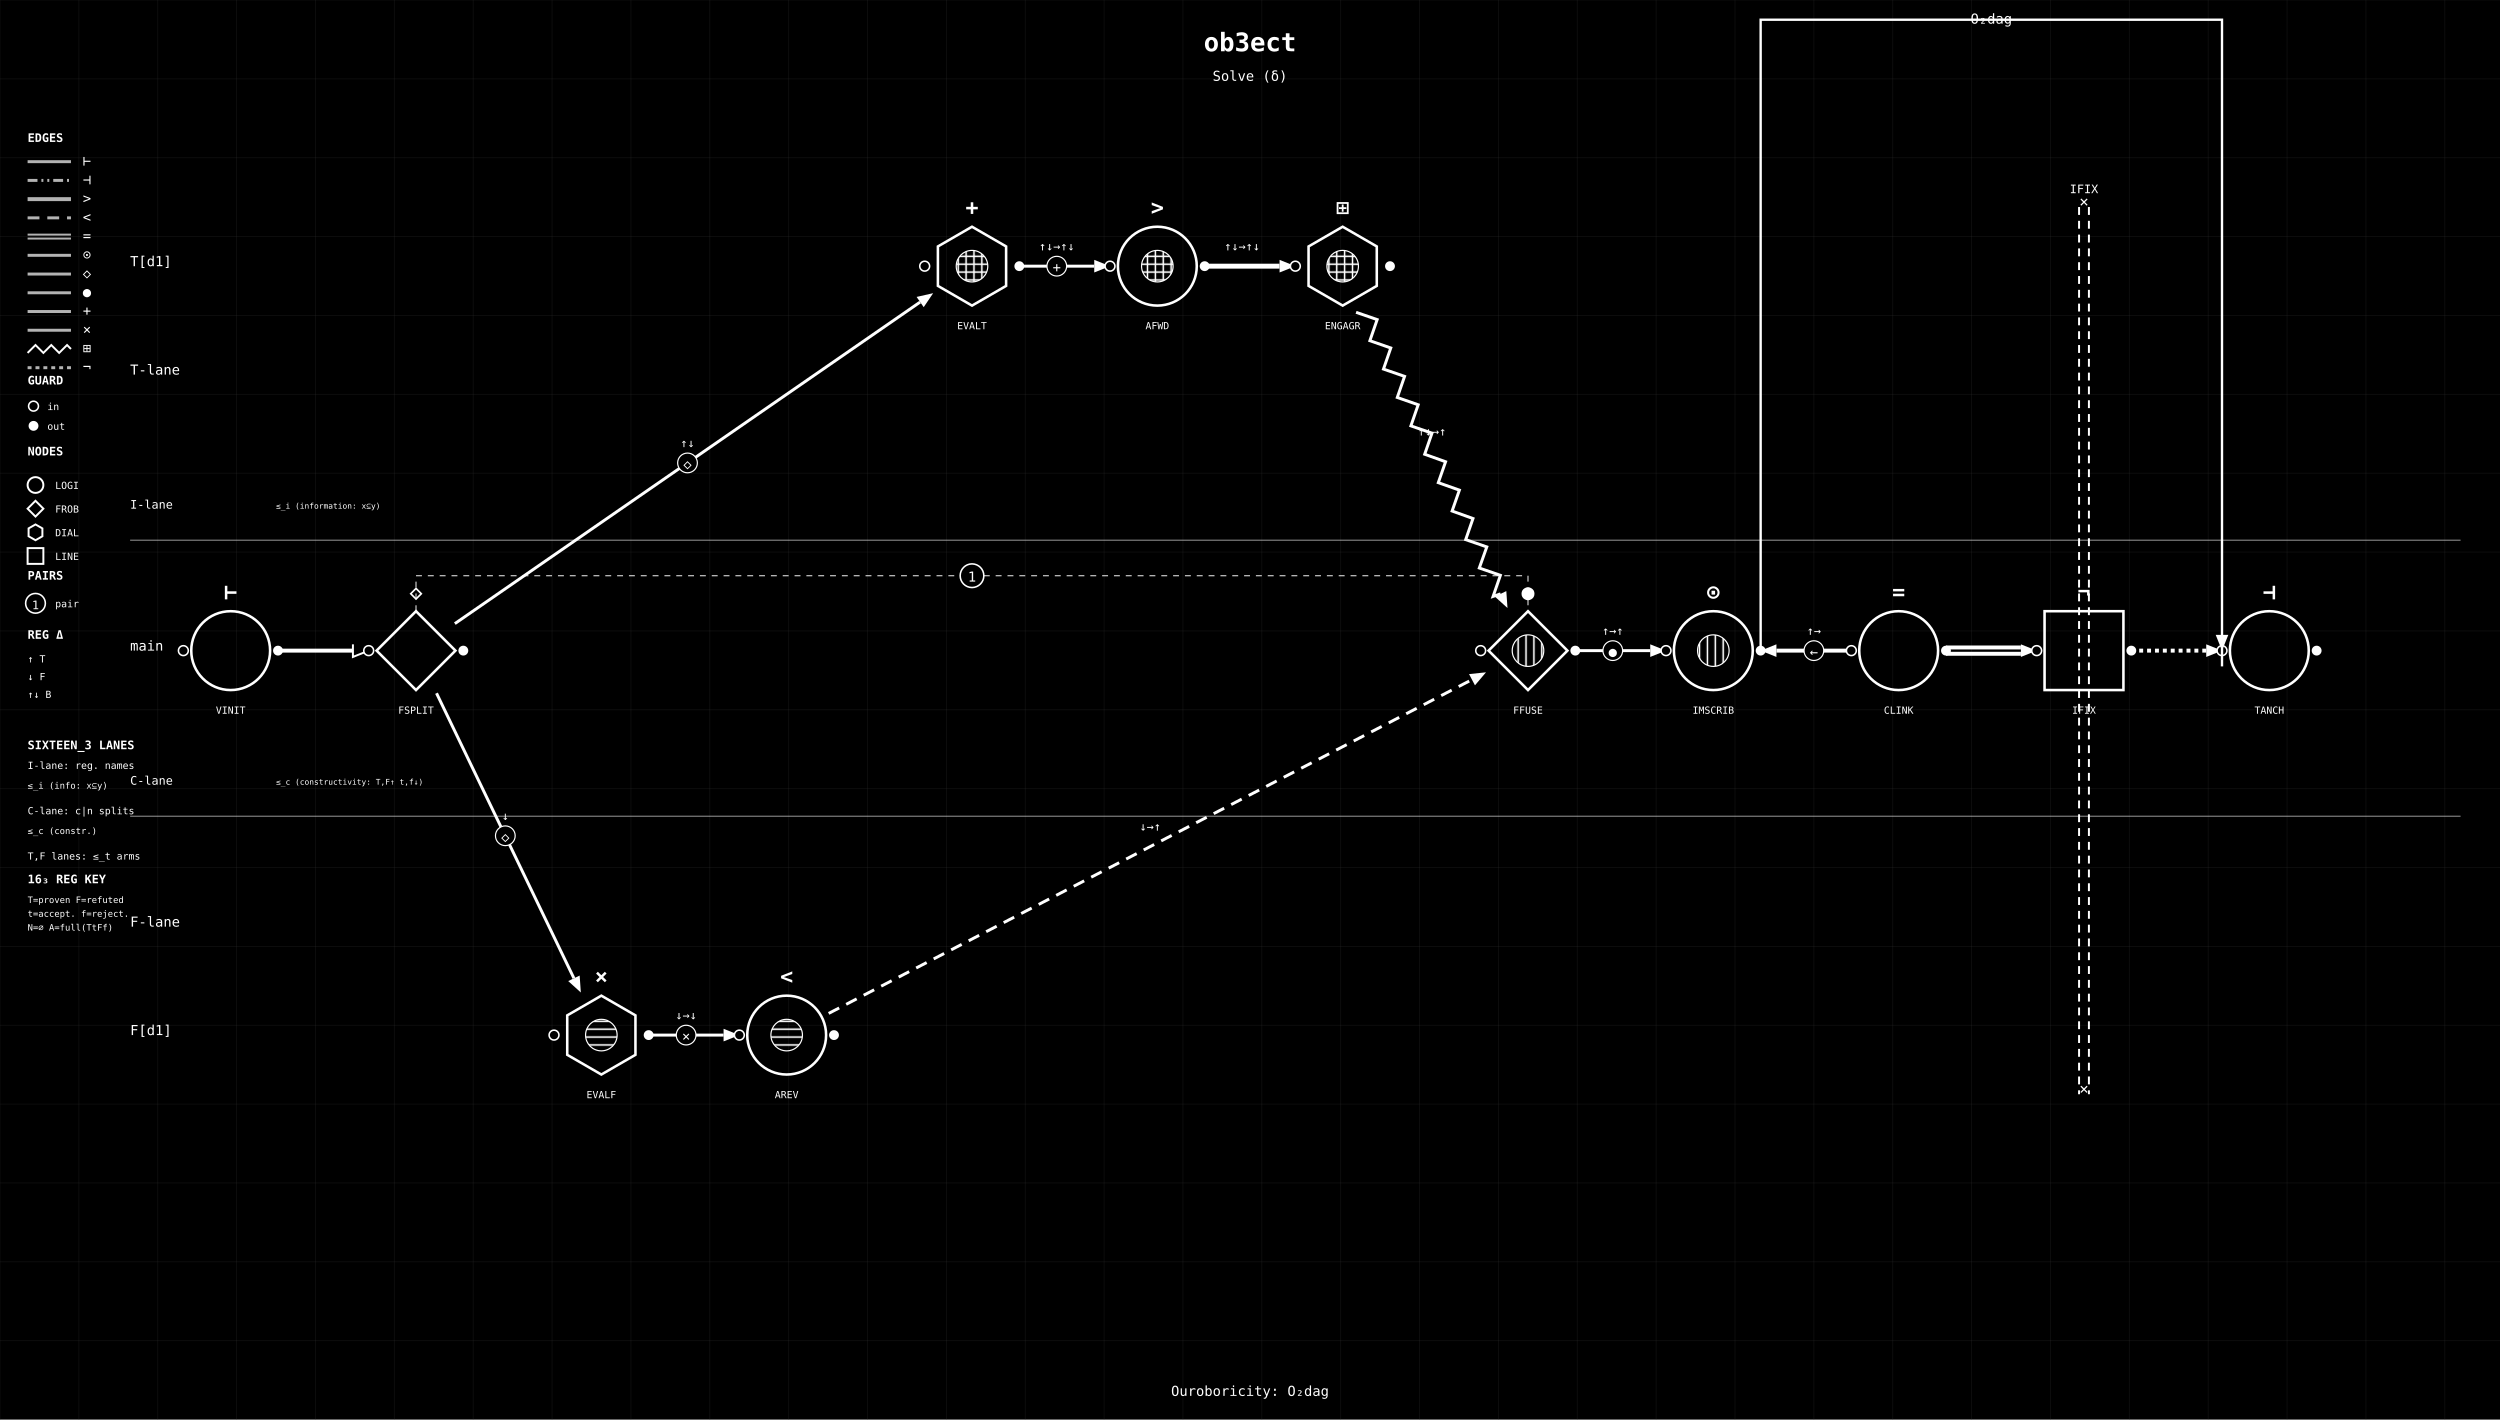
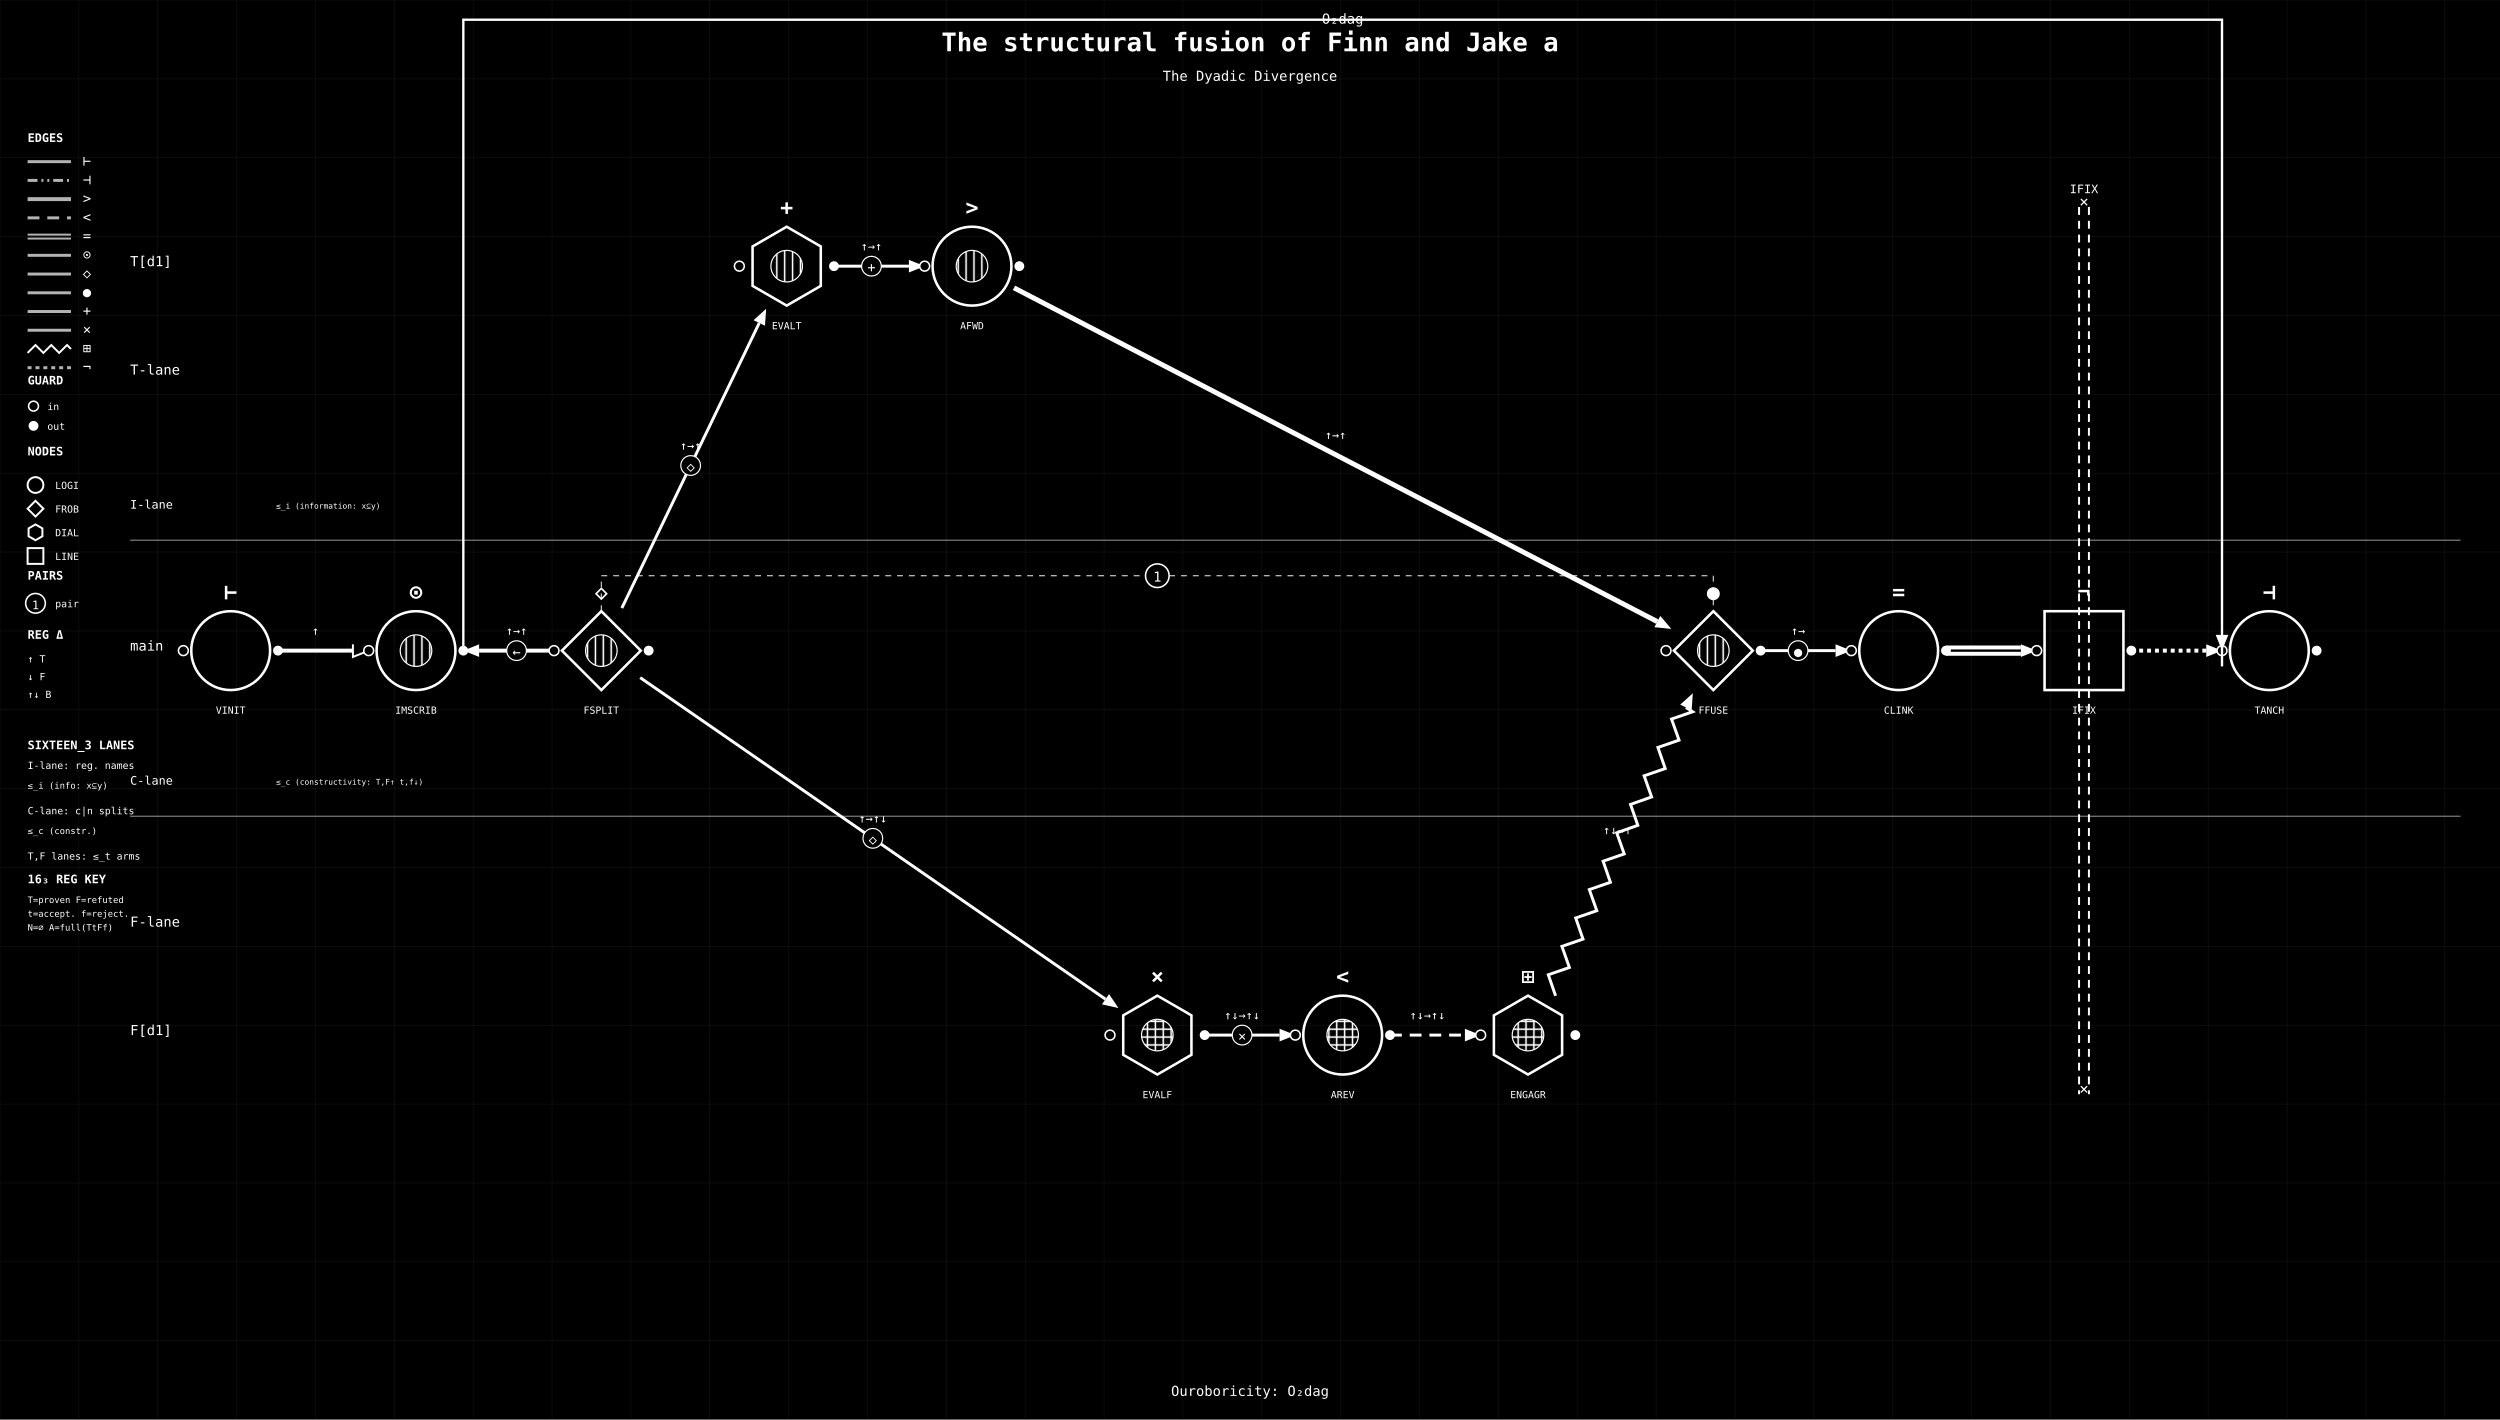
<svg xmlns="http://www.w3.org/2000/svg" viewBox="0 0 1268 720">
  <rect width="1268" height="720" fill="#000000" />
  <defs>
    <pattern id="hatch-T" width="4" height="4" patternUnits="userSpaceOnUse">
      <path d="M2,0 L2,4" stroke="#ffffff" stroke-width="0.8" />
    </pattern>
    <pattern id="hatch-F" width="4" height="4" patternUnits="userSpaceOnUse">
      <path d="M0,2 L4,2" stroke="#ffffff" stroke-width="0.8" />
    </pattern>
    <pattern id="hatch-B" width="4" height="4" patternUnits="userSpaceOnUse">
      <path d="M2,0 L2,4 M0,2 L4,2" stroke="#ffffff" stroke-width="0.8" />
    </pattern>
  </defs>
  <line x1="0.0" y1="0.0" x2="0.0" y2="720.0" stroke="#333333" stroke-width="0.4" opacity="0.3" />
  <line x1="40.0" y1="0.0" x2="40.0" y2="720.0" stroke="#333333" stroke-width="0.4" opacity="0.3" />
  <line x1="80.0" y1="0.0" x2="80.0" y2="720.0" stroke="#333333" stroke-width="0.4" opacity="0.3" />
  <line x1="120.0" y1="0.0" x2="120.0" y2="720.0" stroke="#333333" stroke-width="0.4" opacity="0.3" />
  <line x1="160.0" y1="0.0" x2="160.0" y2="720.0" stroke="#333333" stroke-width="0.4" opacity="0.3" />
  <line x1="200.0" y1="0.0" x2="200.0" y2="720.0" stroke="#333333" stroke-width="0.4" opacity="0.3" />
  <line x1="240.0" y1="0.0" x2="240.0" y2="720.0" stroke="#333333" stroke-width="0.4" opacity="0.3" />
  <line x1="280.0" y1="0.0" x2="280.0" y2="720.0" stroke="#333333" stroke-width="0.4" opacity="0.3" />
  <line x1="320.0" y1="0.0" x2="320.0" y2="720.0" stroke="#333333" stroke-width="0.4" opacity="0.3" />
  <line x1="360.0" y1="0.0" x2="360.0" y2="720.0" stroke="#333333" stroke-width="0.4" opacity="0.3" />
  <line x1="400.0" y1="0.0" x2="400.0" y2="720.0" stroke="#333333" stroke-width="0.4" opacity="0.3" />
  <line x1="440.0" y1="0.0" x2="440.0" y2="720.0" stroke="#333333" stroke-width="0.4" opacity="0.3" />
  <line x1="480.0" y1="0.0" x2="480.0" y2="720.0" stroke="#333333" stroke-width="0.4" opacity="0.3" />
  <line x1="520.0" y1="0.0" x2="520.0" y2="720.0" stroke="#333333" stroke-width="0.4" opacity="0.3" />
  <line x1="560.0" y1="0.0" x2="560.0" y2="720.0" stroke="#333333" stroke-width="0.4" opacity="0.3" />
  <line x1="600.0" y1="0.0" x2="600.0" y2="720.0" stroke="#333333" stroke-width="0.4" opacity="0.3" />
  <line x1="640.0" y1="0.0" x2="640.0" y2="720.0" stroke="#333333" stroke-width="0.4" opacity="0.3" />
  <line x1="680.0" y1="0.0" x2="680.0" y2="720.0" stroke="#333333" stroke-width="0.4" opacity="0.3" />
  <line x1="720.0" y1="0.0" x2="720.0" y2="720.0" stroke="#333333" stroke-width="0.4" opacity="0.3" />
  <line x1="760.0" y1="0.0" x2="760.0" y2="720.0" stroke="#333333" stroke-width="0.4" opacity="0.3" />
  <line x1="800.0" y1="0.0" x2="800.0" y2="720.0" stroke="#333333" stroke-width="0.4" opacity="0.3" />
  <line x1="840.0" y1="0.0" x2="840.0" y2="720.0" stroke="#333333" stroke-width="0.4" opacity="0.3" />
  <line x1="880.0" y1="0.0" x2="880.0" y2="720.0" stroke="#333333" stroke-width="0.4" opacity="0.3" />
  <line x1="920.0" y1="0.0" x2="920.0" y2="720.0" stroke="#333333" stroke-width="0.4" opacity="0.3" />
  <line x1="960.0" y1="0.0" x2="960.0" y2="720.0" stroke="#333333" stroke-width="0.4" opacity="0.3" />
  <line x1="1000.0" y1="0.0" x2="1000.0" y2="720.0" stroke="#333333" stroke-width="0.4" opacity="0.3" />
  <line x1="1040.0" y1="0.0" x2="1040.0" y2="720.0" stroke="#333333" stroke-width="0.4" opacity="0.3" />
  <line x1="1080.0" y1="0.0" x2="1080.0" y2="720.0" stroke="#333333" stroke-width="0.4" opacity="0.3" />
  <line x1="1120.0" y1="0.0" x2="1120.0" y2="720.0" stroke="#333333" stroke-width="0.4" opacity="0.3" />
  <line x1="1160.0" y1="0.0" x2="1160.0" y2="720.0" stroke="#333333" stroke-width="0.4" opacity="0.3" />
  <line x1="1200.0" y1="0.0" x2="1200.0" y2="720.0" stroke="#333333" stroke-width="0.4" opacity="0.3" />
  <line x1="1240.0" y1="0.0" x2="1240.0" y2="720.0" stroke="#333333" stroke-width="0.4" opacity="0.3" />
  <line x1="0.0" y1="0.0" x2="1268.0" y2="0.0" stroke="#333333" stroke-width="0.4" opacity="0.3" />
  <line x1="0.0" y1="40.0" x2="1268.0" y2="40.0" stroke="#333333" stroke-width="0.4" opacity="0.3" />
  <line x1="0.0" y1="80.0" x2="1268.0" y2="80.0" stroke="#333333" stroke-width="0.4" opacity="0.3" />
  <line x1="0.0" y1="120.0" x2="1268.0" y2="120.0" stroke="#333333" stroke-width="0.4" opacity="0.3" />
  <line x1="0.0" y1="160.0" x2="1268.0" y2="160.0" stroke="#333333" stroke-width="0.4" opacity="0.3" />
  <line x1="0.0" y1="200.0" x2="1268.0" y2="200.0" stroke="#333333" stroke-width="0.4" opacity="0.3" />
  <line x1="0.0" y1="240.0" x2="1268.0" y2="240.0" stroke="#333333" stroke-width="0.4" opacity="0.3" />
  <line x1="0.0" y1="280.0" x2="1268.0" y2="280.0" stroke="#333333" stroke-width="0.4" opacity="0.3" />
  <line x1="0.0" y1="320.0" x2="1268.0" y2="320.0" stroke="#333333" stroke-width="0.4" opacity="0.3" />
  <line x1="0.0" y1="360.0" x2="1268.0" y2="360.0" stroke="#333333" stroke-width="0.4" opacity="0.3" />
  <line x1="0.0" y1="400.0" x2="1268.0" y2="400.0" stroke="#333333" stroke-width="0.4" opacity="0.3" />
  <line x1="0.0" y1="440.0" x2="1268.0" y2="440.0" stroke="#333333" stroke-width="0.4" opacity="0.3" />
  <line x1="0.0" y1="480.0" x2="1268.0" y2="480.0" stroke="#333333" stroke-width="0.4" opacity="0.3" />
  <line x1="0.0" y1="520.0" x2="1268.0" y2="520.0" stroke="#333333" stroke-width="0.4" opacity="0.3" />
  <line x1="0.0" y1="560.0" x2="1268.0" y2="560.0" stroke="#333333" stroke-width="0.4" opacity="0.3" />
  <line x1="0.0" y1="600.0" x2="1268.0" y2="600.0" stroke="#333333" stroke-width="0.4" opacity="0.3" />
  <line x1="0.0" y1="640.0" x2="1268.0" y2="640.0" stroke="#333333" stroke-width="0.4" opacity="0.3" />
  <line x1="0.0" y1="680.0" x2="1268.0" y2="680.0" stroke="#333333" stroke-width="0.4" opacity="0.3" />
-   <text x="634.0" y="26.0" fill="#ffffff" font-size="13" text-anchor="middle" font-family="monospace" font-weight="bold">ob3ect</text>
-   <text x="634.0" y="41.0" fill="#ffffff" font-size="7" text-anchor="middle" font-family="monospace">Solve (δ)</text>
+   <text x="634.0" y="26.0" fill="#ffffff" font-size="13" text-anchor="middle" font-family="monospace" font-weight="bold">The structural fusion of Finn and Jake a</text>
+   <text x="634.0" y="41.0" fill="#ffffff" font-size="7" text-anchor="middle" font-family="monospace">The Dyadic Divergence</text>
  <text x="66.0" y="190.0" fill="#ffffff" font-size="7" text-anchor="start" font-family="monospace">T-lane</text>
  <text x="66.0" y="135.0" fill="#ffffff" font-size="7" text-anchor="start" font-family="monospace">T[d1]</text>
  <text x="66.0" y="470.0" fill="#ffffff" font-size="7" text-anchor="start" font-family="monospace">F-lane</text>
  <text x="66.0" y="525.0" fill="#ffffff" font-size="7" text-anchor="start" font-family="monospace">F[d1]</text>
  <text x="66.0" y="330.0" fill="#ffffff" font-size="7" text-anchor="start" font-family="monospace">main</text>
  <text x="66.0" y="258.0" fill="#ffffff" font-size="6" text-anchor="start" font-family="monospace">I-lane</text>
  <text x="140.0" y="258.0" fill="#ffffff" font-size="4" text-anchor="start" font-family="monospace">≤_i (information: x⊆y)</text>
  <line x1="66.0" y1="274.0" x2="1248.0" y2="274.0" stroke="#ffffff" stroke-width="0.6" opacity="0.5" />
  <text x="66.0" y="398.0" fill="#ffffff" font-size="6" text-anchor="start" font-family="monospace">C-lane</text>
  <text x="140.0" y="398.0" fill="#ffffff" font-size="4" text-anchor="start" font-family="monospace">≤_c (constructivity: T,F↑ t,f↓)</text>
  <line x1="66.0" y1="414.0" x2="1248.0" y2="414.0" stroke="#ffffff" stroke-width="0.6" opacity="0.5" />
  <line x1="1054.5" y1="105.0" x2="1054.5" y2="555.0" stroke="#ffffff" stroke-width="1.0" opacity="1.0" stroke-dasharray="4,3" />
  <line x1="1059.5" y1="105.0" x2="1059.5" y2="555.0" stroke="#ffffff" stroke-width="1.0" opacity="1.0" stroke-dasharray="4,3" />
  <text x="1057.0" y="105.0" fill="#ffffff" font-size="8" text-anchor="middle" font-family="monospace">×</text>
  <text x="1057.0" y="555.0" fill="#ffffff" font-size="8" text-anchor="middle" font-family="monospace">×</text>
  <text x="1057.0" y="98.0" fill="#ffffff" font-size="6" text-anchor="middle" font-family="monospace">IFIX</text>
-   <line x1="211.0" y1="310.0" x2="211.0" y2="292.0" stroke="#ffffff" stroke-width="0.6" opacity="0.8" stroke-dasharray="3,3" />
-   <line x1="211.0" y1="292.0" x2="775.0" y2="292.0" stroke="#ffffff" stroke-width="0.6" opacity="0.8" stroke-dasharray="3,3" />
-   <line x1="775.0" y1="292.0" x2="775.0" y2="310.0" stroke="#ffffff" stroke-width="0.6" opacity="0.8" stroke-dasharray="3,3" />
-   <circle cx="493.0" cy="292.0" r="6" fill="#000000" stroke="#ffffff" stroke-width="0.8" />
-   <text x="493.0" y="295.0" fill="#ffffff" font-size="7" text-anchor="middle" font-family="monospace">1</text>
-   <line x1="230.7" y1="316.3" x2="466.7" y2="153.2" stroke="#ffffff" stroke-width="1.5" opacity="1.0" />
-   <polygon points="473.3,148.7 468.5,155.8 464.9,150.6" fill="#ffffff" />
-   <circle cx="348.7" cy="234.8" r="5" fill="#000000" stroke="#ffffff" stroke-width="0.6" />
-   <text x="348.7" y="237.8" fill="#ffffff" font-size="7" text-anchor="middle" font-family="monospace">◇</text>
-   <text x="348.7" y="226.8" fill="#ffffff" font-size="6" text-anchor="middle" font-family="monospace">↑↓</text>
-   <line x1="517.0" y1="135.0" x2="555.0" y2="135.0" stroke="#ffffff" stroke-width="1.5" opacity="1.0" />
-   <polygon points="563.0,135.0 555.0,138.2 555.0,131.8" fill="#ffffff" />
-   <circle cx="536.0" cy="135.0" r="5" fill="#000000" stroke="#ffffff" stroke-width="0.6" />
-   <text x="536.0" y="138.0" fill="#ffffff" font-size="7" text-anchor="middle" font-family="monospace">+</text>
-   <text x="536.0" y="127.0" fill="#ffffff" font-size="6" text-anchor="middle" font-family="monospace">↑↓→↑↓</text>
-   <line x1="611.0" y1="135.0" x2="649.0" y2="135.0" stroke="#ffffff" stroke-width="2.5" opacity="1.0" />
-   <polygon points="657.0,135.0 649.0,138.2 649.0,131.8" fill="#ffffff" />
-   <text x="630.0" y="127.0" fill="#ffffff" font-size="6" text-anchor="middle" font-family="monospace">↑↓→↑↓</text>
-   <polyline points="687.8,158.4 698.5,162.1 694.8,172.8 705.4,176.5 701.7,187.2 712.4,190.9 708.7,201.6 719.3,205.3 715.6,216.0 726.3,219.7 722.6,230.4 733.2,234.2 729.5,244.8 740.2,248.6 736.5,259.2 747.1,263.0 743.4,273.7 754.1,277.4 750.3,288.1 761.0,291.8 757.3,302.5 761.1,301.2" fill="none" stroke="#ffffff" stroke-width="1.5" />
-   <polygon points="764.6,308.4 758.2,302.6 764.0,299.8" fill="#ffffff" />
-   <text x="726.3" y="220.9" fill="#ffffff" font-size="6" text-anchor="middle" font-family="monospace">↑↓→↑</text>
-   <line x1="221.4" y1="351.6" x2="291.1" y2="496.2" stroke="#ffffff" stroke-width="1.5" opacity="1.0" />
-   <polygon points="294.6,503.4 288.2,497.6 294.0,494.8" fill="#ffffff" />
-   <circle cx="256.3" cy="423.9" r="5" fill="#000000" stroke="#ffffff" stroke-width="0.6" />
-   <text x="256.3" y="426.9" fill="#ffffff" font-size="7" text-anchor="middle" font-family="monospace">◇</text>
-   <text x="256.3" y="415.9" fill="#ffffff" font-size="6" text-anchor="middle" font-family="monospace">↓</text>
-   <line x1="329.0" y1="525.0" x2="367.0" y2="525.0" stroke="#ffffff" stroke-width="1.5" opacity="1.0" />
-   <polygon points="375.0,525.0 367.0,528.2 367.0,521.8" fill="#ffffff" />
-   <circle cx="348.0" cy="525.0" r="5" fill="#000000" stroke="#ffffff" stroke-width="0.6" />
-   <text x="348.0" y="528.0" fill="#ffffff" font-size="7" text-anchor="middle" font-family="monospace">×</text>
-   <text x="348.0" y="517.0" fill="#ffffff" font-size="6" text-anchor="middle" font-family="monospace">↓→↓</text>
-   <line x1="420.3" y1="514.0" x2="746.6" y2="344.7" stroke="#ffffff" stroke-width="1.5" opacity="1.0" stroke-dasharray="6,4" />
-   <polygon points="753.7,341.0 748.1,347.6 745.1,341.9" fill="#ffffff" />
-   <text x="583.4" y="421.3" fill="#ffffff" font-size="6" text-anchor="middle" font-family="monospace">↓→↑</text>
+   <line x1="305.0" y1="310.0" x2="305.0" y2="292.0" stroke="#ffffff" stroke-width="0.6" opacity="0.8" stroke-dasharray="3,3" />
+   <line x1="305.0" y1="292.0" x2="869.0" y2="292.0" stroke="#ffffff" stroke-width="0.6" opacity="0.8" stroke-dasharray="3,3" />
+   <line x1="869.0" y1="292.0" x2="869.0" y2="310.0" stroke="#ffffff" stroke-width="0.6" opacity="0.8" stroke-dasharray="3,3" />
+   <circle cx="587.0" cy="292.0" r="6" fill="#000000" stroke="#ffffff" stroke-width="0.8" />
+   <text x="587.0" y="295.0" fill="#ffffff" font-size="7" text-anchor="middle" font-family="monospace">1</text>
+   <line x1="315.4" y1="308.4" x2="385.1" y2="163.8" stroke="#ffffff" stroke-width="1.5" opacity="1.0" />
+   <polygon points="388.6,156.6 388.0,165.2 382.2,162.4" fill="#ffffff" />
+   <circle cx="350.3" cy="236.1" r="5" fill="#000000" stroke="#ffffff" stroke-width="0.6" />
+   <text x="350.3" y="239.1" fill="#ffffff" font-size="7" text-anchor="middle" font-family="monospace">◇</text>
+   <text x="350.3" y="228.1" fill="#ffffff" font-size="6" text-anchor="middle" font-family="monospace">↑→↑</text>
+   <line x1="423.0" y1="135.0" x2="461.0" y2="135.0" stroke="#ffffff" stroke-width="1.5" opacity="1.0" />
+   <polygon points="469.0,135.0 461.0,138.2 461.0,131.8" fill="#ffffff" />
+   <circle cx="442.0" cy="135.0" r="5" fill="#000000" stroke="#ffffff" stroke-width="0.6" />
+   <text x="442.0" y="138.0" fill="#ffffff" font-size="7" text-anchor="middle" font-family="monospace">+</text>
+   <text x="442.0" y="127.0" fill="#ffffff" font-size="6" text-anchor="middle" font-family="monospace">↑→↑</text>
+   <line x1="514.3" y1="146.0" x2="840.6" y2="315.3" stroke="#ffffff" stroke-width="2.5" opacity="1.0" />
+   <polygon points="847.7,319.0 839.1,318.1 842.1,312.4" fill="#ffffff" />
+   <text x="677.4" y="222.7" fill="#ffffff" font-size="6" text-anchor="middle" font-family="monospace">↑→↑</text>
+   <line x1="324.7" y1="343.7" x2="560.7" y2="506.8" stroke="#ffffff" stroke-width="1.5" opacity="1.0" />
+   <polygon points="567.3,511.3 558.9,509.4 562.5,504.2" fill="#ffffff" />
+   <circle cx="442.7" cy="425.2" r="5" fill="#000000" stroke="#ffffff" stroke-width="0.6" />
+   <text x="442.7" y="428.2" fill="#ffffff" font-size="7" text-anchor="middle" font-family="monospace">◇</text>
+   <text x="442.7" y="417.2" fill="#ffffff" font-size="6" text-anchor="middle" font-family="monospace">↑→↑↓</text>
+   <line x1="611.0" y1="525.0" x2="649.0" y2="525.0" stroke="#ffffff" stroke-width="1.5" opacity="1.0" />
+   <polygon points="657.0,525.0 649.0,528.2 649.0,521.8" fill="#ffffff" />
+   <circle cx="630.0" cy="525.0" r="5" fill="#000000" stroke="#ffffff" stroke-width="0.6" />
+   <text x="630.0" y="528.0" fill="#ffffff" font-size="7" text-anchor="middle" font-family="monospace">×</text>
+   <text x="630.0" y="517.0" fill="#ffffff" font-size="6" text-anchor="middle" font-family="monospace">↑↓→↑↓</text>
+   <line x1="705.0" y1="525.0" x2="743.0" y2="525.0" stroke="#ffffff" stroke-width="1.5" opacity="1.0" stroke-dasharray="6,4" />
+   <polygon points="751.0,525.0 743.0,528.2 743.0,521.8" fill="#ffffff" />
+   <text x="724.0" y="517.0" fill="#ffffff" font-size="6" text-anchor="middle" font-family="monospace">↑↓→↑↓</text>
+   <polyline points="789.0,505.1 785.3,494.4 796.0,490.7 792.2,480.0 802.9,476.3 799.2,465.6 809.9,461.9 806.1,451.2 816.8,447.5 813.1,436.8 823.8,433.1 820.0,422.4 830.7,418.6 827.0,408.0 837.7,404.2 833.9,393.5 844.6,389.8 840.9,379.1 851.6,375.4 847.8,364.7 858.5,361.0 855.1,358.8" fill="none" stroke="#ffffff" stroke-width="1.5" />
+   <polygon points="858.6,351.6 858.0,360.2 852.2,357.4" fill="#ffffff" />
+   <text x="820.3" y="423.1" fill="#ffffff" font-size="6" text-anchor="middle" font-family="monospace">↑↓→↑</text>
  <line x1="141.0" y1="330.0" x2="179.0" y2="330.0" stroke="#ffffff" stroke-width="2.0" opacity="1.0" />
  <polyline points="187.0,330.0 179.0,333.2 179.0,326.8" fill="none" stroke="#ffffff" stroke-width="1.0" />
-   <line x1="901.0" y1="330.0" x2="939.0" y2="330.0" stroke="#ffffff" stroke-width="2.0" opacity="1.0" />
-   <polygon points="893.0,330.0 901.0,326.8 901.0,333.2" fill="#ffffff" />
-   <circle cx="920.0" cy="330.0" r="5" fill="#000000" stroke="#ffffff" stroke-width="0.6" />
-   <text x="920.0" y="333.0" fill="#ffffff" font-size="7" text-anchor="middle" font-family="monospace">←</text>
-   <text x="920.0" y="322.0" fill="#ffffff" font-size="6" text-anchor="middle" font-family="monospace">↑→</text>
+   <text x="160.0" y="322.0" fill="#ffffff" font-size="6" text-anchor="middle" font-family="monospace">↑</text>
+   <line x1="243.0" y1="330.0" x2="281.0" y2="330.0" stroke="#ffffff" stroke-width="2.0" opacity="1.0" />
+   <polygon points="235.0,330.0 243.0,326.8 243.0,333.2" fill="#ffffff" />
+   <circle cx="262.0" cy="330.0" r="5" fill="#000000" stroke="#ffffff" stroke-width="0.6" />
+   <text x="262.0" y="333.0" fill="#ffffff" font-size="7" text-anchor="middle" font-family="monospace">←</text>
+   <text x="262.0" y="322.0" fill="#ffffff" font-size="6" text-anchor="middle" font-family="monospace">↑→↑</text>
  <line x1="987.0" y1="328.4" x2="1025.0" y2="328.4" stroke="#ffffff" stroke-width="2.0" opacity="1.0" />
  <line x1="987.0" y1="331.6" x2="1025.0" y2="331.6" stroke="#ffffff" stroke-width="2.0" opacity="1.0" />
  <polygon points="1033.0,330.0 1025.0,333.2 1025.0,326.8" fill="#ffffff" />
  <line x1="1081.0" y1="330.0" x2="1119.0" y2="330.0" stroke="#ffffff" stroke-width="2.0" opacity="1.0" stroke-dasharray="2,2" />
  <polygon points="1127.0,330.0 1119.0,333.2 1119.0,326.8" fill="#ffffff" />
-   <line x1="799.0" y1="330.0" x2="837.0" y2="330.0" stroke="#ffffff" stroke-width="1.5" opacity="1.0" />
-   <polygon points="845.0,330.0 837.0,333.2 837.0,326.8" fill="#ffffff" />
-   <circle cx="818.0" cy="330.0" r="5" fill="#000000" stroke="#ffffff" stroke-width="0.6" />
-   <text x="818.0" y="333.0" fill="#ffffff" font-size="7" text-anchor="middle" font-family="monospace">●</text>
-   <text x="818.0" y="322.0" fill="#ffffff" font-size="6" text-anchor="middle" font-family="monospace">↑→↑</text>
+   <line x1="893.0" y1="330.0" x2="931.0" y2="330.0" stroke="#ffffff" stroke-width="1.5" opacity="1.0" />
+   <polygon points="939.0,330.0 931.0,333.2 931.0,326.8" fill="#ffffff" />
+   <circle cx="912.0" cy="330.0" r="5" fill="#000000" stroke="#ffffff" stroke-width="0.6" />
+   <text x="912.0" y="333.0" fill="#ffffff" font-size="7" text-anchor="middle" font-family="monospace">●</text>
+   <text x="912.0" y="322.0" fill="#ffffff" font-size="6" text-anchor="middle" font-family="monospace">↑→</text>
  <circle fill="none" stroke="#ffffff" stroke-width="1.3" cx="117.0" cy="330.0" r="20.0" />
  <circle cx="93.0" cy="330.0" r="2.5" fill="#000000" stroke="#ffffff" stroke-width="0.8" />
  <circle cx="141.0" cy="330.0" r="2.5" fill="#ffffff" />
  <text x="117.0" y="304.0" fill="#ffffff" font-size="11" text-anchor="middle" font-family="monospace" font-weight="bold">⊢</text>
  <text x="117.0" y="362.0" fill="#ffffff" font-size="5" text-anchor="middle" font-family="monospace">VINIT</text>
-   <polygon fill="none" stroke="#ffffff" stroke-width="1.3" points="211.0,310.0 231.0,330 211.0,350.0 191.0,330" />
+   <circle fill="none" stroke="#ffffff" stroke-width="1.3" cx="211.0" cy="330.0" r="20.0" />
+   <circle cx="211.0" cy="330.0" r="8" fill="url(#hatch-T)" stroke="#ffffff" stroke-width="0.6" />
  <circle cx="187.0" cy="330.0" r="2.5" fill="#000000" stroke="#ffffff" stroke-width="0.8" />
  <circle cx="235.0" cy="330.0" r="2.5" fill="#ffffff" />
-   <text x="211.0" y="304.0" fill="#ffffff" font-size="11" text-anchor="middle" font-family="monospace" font-weight="bold">◇</text>
-   <text x="211.0" y="362.0" fill="#ffffff" font-size="5" text-anchor="middle" font-family="monospace">FSPLIT</text>
-   <polygon fill="none" stroke="#ffffff" stroke-width="1.3" points="322.3,535.0 305.0,545.0 287.7,535.0 287.7,515.0 305.0,505.0 322.3,515.0" />
-   <circle cx="305.0" cy="525.0" r="8" fill="url(#hatch-F)" stroke="#ffffff" stroke-width="0.6" />
-   <circle cx="281.0" cy="525.0" r="2.5" fill="#000000" stroke="#ffffff" stroke-width="0.8" />
-   <circle cx="329.0" cy="525.0" r="2.5" fill="#ffffff" />
-   <text x="305.0" y="499.0" fill="#ffffff" font-size="11" text-anchor="middle" font-family="monospace" font-weight="bold">×</text>
-   <text x="305.0" y="557.0" fill="#ffffff" font-size="5" text-anchor="middle" font-family="monospace">EVALF</text>
-   <circle fill="none" stroke="#ffffff" stroke-width="1.3" cx="399.0" cy="525.0" r="20.0" />
-   <circle cx="399.0" cy="525.0" r="8" fill="url(#hatch-F)" stroke="#ffffff" stroke-width="0.6" />
-   <circle cx="375.0" cy="525.0" r="2.5" fill="#000000" stroke="#ffffff" stroke-width="0.8" />
-   <circle cx="423.0" cy="525.0" r="2.5" fill="#ffffff" />
-   <text x="399.0" y="499.0" fill="#ffffff" font-size="11" text-anchor="middle" font-family="monospace" font-weight="bold">&lt;</text>
-   <text x="399.0" y="557.0" fill="#ffffff" font-size="5" text-anchor="middle" font-family="monospace">AREV</text>
-   <polygon fill="none" stroke="#ffffff" stroke-width="1.3" points="510.3,145.0 493.0,155.0 475.7,145.0 475.7,125.0 493.0,115.0 510.3,125.0" />
-   <circle cx="493.0" cy="135.0" r="8" fill="url(#hatch-B)" stroke="#ffffff" stroke-width="0.6" />
+   <text x="211.0" y="304.0" fill="#ffffff" font-size="11" text-anchor="middle" font-family="monospace" font-weight="bold">⊙</text>
+   <text x="211.0" y="362.0" fill="#ffffff" font-size="5" text-anchor="middle" font-family="monospace">IMSCRIB</text>
+   <polygon fill="none" stroke="#ffffff" stroke-width="1.3" points="305.0,310.0 325.0,330 305.0,350.0 285.0,330" />
+   <circle cx="305.0" cy="330.0" r="8" fill="url(#hatch-T)" stroke="#ffffff" stroke-width="0.6" />
+   <circle cx="281.0" cy="330.0" r="2.5" fill="#000000" stroke="#ffffff" stroke-width="0.8" />
+   <circle cx="329.0" cy="330.0" r="2.5" fill="#ffffff" />
+   <text x="305.0" y="304.0" fill="#ffffff" font-size="11" text-anchor="middle" font-family="monospace" font-weight="bold">◇</text>
+   <text x="305.0" y="362.0" fill="#ffffff" font-size="5" text-anchor="middle" font-family="monospace">FSPLIT</text>
+   <polygon fill="none" stroke="#ffffff" stroke-width="1.3" points="416.3,145.0 399.0,155.0 381.7,145.0 381.7,125.0 399.0,115.0 416.3,125.0" />
+   <circle cx="399.0" cy="135.0" r="8" fill="url(#hatch-T)" stroke="#ffffff" stroke-width="0.6" />
+   <circle cx="375.0" cy="135.0" r="2.5" fill="#000000" stroke="#ffffff" stroke-width="0.8" />
+   <circle cx="423.0" cy="135.0" r="2.5" fill="#ffffff" />
+   <text x="399.0" y="109.0" fill="#ffffff" font-size="11" text-anchor="middle" font-family="monospace" font-weight="bold">+</text>
+   <text x="399.0" y="167.0" fill="#ffffff" font-size="5" text-anchor="middle" font-family="monospace">EVALT</text>
+   <circle fill="none" stroke="#ffffff" stroke-width="1.3" cx="493.0" cy="135.0" r="20.0" />
+   <circle cx="493.0" cy="135.0" r="8" fill="url(#hatch-T)" stroke="#ffffff" stroke-width="0.6" />
  <circle cx="469.0" cy="135.0" r="2.5" fill="#000000" stroke="#ffffff" stroke-width="0.8" />
  <circle cx="517.0" cy="135.0" r="2.5" fill="#ffffff" />
-   <text x="493.0" y="109.0" fill="#ffffff" font-size="11" text-anchor="middle" font-family="monospace" font-weight="bold">+</text>
-   <text x="493.0" y="167.0" fill="#ffffff" font-size="5" text-anchor="middle" font-family="monospace">EVALT</text>
-   <circle fill="none" stroke="#ffffff" stroke-width="1.3" cx="587.0" cy="135.0" r="20.0" />
-   <circle cx="587.0" cy="135.0" r="8" fill="url(#hatch-B)" stroke="#ffffff" stroke-width="0.6" />
-   <circle cx="563.0" cy="135.0" r="2.5" fill="#000000" stroke="#ffffff" stroke-width="0.8" />
-   <circle cx="611.0" cy="135.0" r="2.5" fill="#ffffff" />
-   <text x="587.0" y="109.0" fill="#ffffff" font-size="11" text-anchor="middle" font-family="monospace" font-weight="bold">&gt;</text>
-   <text x="587.0" y="167.0" fill="#ffffff" font-size="5" text-anchor="middle" font-family="monospace">AFWD</text>
-   <polygon fill="none" stroke="#ffffff" stroke-width="1.3" points="698.3,145.0 681.0,155.0 663.7,145.0 663.7,125.0 681.0,115.0 698.3,125.0" />
-   <circle cx="681.0" cy="135.0" r="8" fill="url(#hatch-B)" stroke="#ffffff" stroke-width="0.6" />
-   <circle cx="657.0" cy="135.0" r="2.5" fill="#000000" stroke="#ffffff" stroke-width="0.8" />
-   <circle cx="705.0" cy="135.0" r="2.5" fill="#ffffff" />
-   <text x="681.0" y="109.0" fill="#ffffff" font-size="11" text-anchor="middle" font-family="monospace" font-weight="bold">⊞</text>
-   <text x="681.0" y="167.0" fill="#ffffff" font-size="5" text-anchor="middle" font-family="monospace">ENGAGR</text>
-   <polygon fill="none" stroke="#ffffff" stroke-width="1.3" points="775.0,310.0 795.0,330 775.0,350.0 755.0,330" />
-   <circle cx="775.0" cy="330.0" r="8" fill="url(#hatch-T)" stroke="#ffffff" stroke-width="0.6" />
-   <circle cx="751.0" cy="330.0" r="2.5" fill="#000000" stroke="#ffffff" stroke-width="0.8" />
-   <circle cx="799.0" cy="330.0" r="2.5" fill="#ffffff" />
-   <text x="775.0" y="304.0" fill="#ffffff" font-size="11" text-anchor="middle" font-family="monospace" font-weight="bold">●</text>
-   <text x="775.0" y="362.0" fill="#ffffff" font-size="5" text-anchor="middle" font-family="monospace">FFUSE</text>
-   <circle fill="none" stroke="#ffffff" stroke-width="1.3" cx="869.0" cy="330.0" r="20.0" />
+   <text x="493.0" y="109.0" fill="#ffffff" font-size="11" text-anchor="middle" font-family="monospace" font-weight="bold">&gt;</text>
+   <text x="493.0" y="167.0" fill="#ffffff" font-size="5" text-anchor="middle" font-family="monospace">AFWD</text>
+   <polygon fill="none" stroke="#ffffff" stroke-width="1.3" points="604.3,535.0 587.0,545.0 569.7,535.0 569.7,515.0 587.0,505.0 604.3,515.0" />
+   <circle cx="587.0" cy="525.0" r="8" fill="url(#hatch-B)" stroke="#ffffff" stroke-width="0.6" />
+   <circle cx="563.0" cy="525.0" r="2.5" fill="#000000" stroke="#ffffff" stroke-width="0.8" />
+   <circle cx="611.0" cy="525.0" r="2.5" fill="#ffffff" />
+   <text x="587.0" y="499.0" fill="#ffffff" font-size="11" text-anchor="middle" font-family="monospace" font-weight="bold">×</text>
+   <text x="587.0" y="557.0" fill="#ffffff" font-size="5" text-anchor="middle" font-family="monospace">EVALF</text>
+   <circle fill="none" stroke="#ffffff" stroke-width="1.3" cx="681.0" cy="525.0" r="20.0" />
+   <circle cx="681.0" cy="525.0" r="8" fill="url(#hatch-B)" stroke="#ffffff" stroke-width="0.6" />
+   <circle cx="657.0" cy="525.0" r="2.5" fill="#000000" stroke="#ffffff" stroke-width="0.8" />
+   <circle cx="705.0" cy="525.0" r="2.5" fill="#ffffff" />
+   <text x="681.0" y="499.0" fill="#ffffff" font-size="11" text-anchor="middle" font-family="monospace" font-weight="bold">&lt;</text>
+   <text x="681.0" y="557.0" fill="#ffffff" font-size="5" text-anchor="middle" font-family="monospace">AREV</text>
+   <polygon fill="none" stroke="#ffffff" stroke-width="1.3" points="792.3,535.0 775.0,545.0 757.7,535.0 757.7,515.0 775.0,505.0 792.3,515.0" />
+   <circle cx="775.0" cy="525.0" r="8" fill="url(#hatch-B)" stroke="#ffffff" stroke-width="0.6" />
+   <circle cx="751.0" cy="525.0" r="2.5" fill="#000000" stroke="#ffffff" stroke-width="0.8" />
+   <circle cx="799.0" cy="525.0" r="2.5" fill="#ffffff" />
+   <text x="775.0" y="499.0" fill="#ffffff" font-size="11" text-anchor="middle" font-family="monospace" font-weight="bold">⊞</text>
+   <text x="775.0" y="557.0" fill="#ffffff" font-size="5" text-anchor="middle" font-family="monospace">ENGAGR</text>
+   <polygon fill="none" stroke="#ffffff" stroke-width="1.3" points="869.0,310.0 889.0,330 869.0,350.0 849.0,330" />
  <circle cx="869.0" cy="330.0" r="8" fill="url(#hatch-T)" stroke="#ffffff" stroke-width="0.6" />
  <circle cx="845.0" cy="330.0" r="2.5" fill="#000000" stroke="#ffffff" stroke-width="0.8" />
  <circle cx="893.0" cy="330.0" r="2.5" fill="#ffffff" />
-   <text x="869.0" y="304.0" fill="#ffffff" font-size="11" text-anchor="middle" font-family="monospace" font-weight="bold">⊙</text>
-   <text x="869.0" y="362.0" fill="#ffffff" font-size="5" text-anchor="middle" font-family="monospace">IMSCRIB</text>
+   <text x="869.0" y="304.0" fill="#ffffff" font-size="11" text-anchor="middle" font-family="monospace" font-weight="bold">●</text>
+   <text x="869.0" y="362.0" fill="#ffffff" font-size="5" text-anchor="middle" font-family="monospace">FFUSE</text>
  <circle fill="none" stroke="#ffffff" stroke-width="1.3" cx="963.0" cy="330.0" r="20.0" />
  <circle cx="939.0" cy="330.0" r="2.5" fill="#000000" stroke="#ffffff" stroke-width="0.8" />
  <circle cx="987.0" cy="330.0" r="2.5" fill="#ffffff" />
  <text x="963.0" y="304.0" fill="#ffffff" font-size="11" text-anchor="middle" font-family="monospace" font-weight="bold">=</text>
  <text x="963.0" y="362.0" fill="#ffffff" font-size="5" text-anchor="middle" font-family="monospace">CLINK</text>
  <rect fill="none" stroke="#ffffff" stroke-width="1.3" x="1037.0" y="310.0" width="40.0" height="40.0" />
  <circle cx="1033.0" cy="330.0" r="2.5" fill="#000000" stroke="#ffffff" stroke-width="0.8" />
  <circle cx="1081.0" cy="330.0" r="2.5" fill="#ffffff" />
  <text x="1057.0" y="304.0" fill="#ffffff" font-size="11" text-anchor="middle" font-family="monospace" font-weight="bold">¬</text>
  <text x="1057.0" y="362.0" fill="#ffffff" font-size="5" text-anchor="middle" font-family="monospace">IFIX</text>
  <circle fill="none" stroke="#ffffff" stroke-width="1.3" cx="1151.0" cy="330.0" r="20.0" />
  <circle cx="1127.0" cy="330.0" r="2.5" fill="#000000" stroke="#ffffff" stroke-width="0.8" />
  <circle cx="1175.0" cy="330.0" r="2.5" fill="#ffffff" />
  <text x="1151.0" y="304.0" fill="#ffffff" font-size="11" text-anchor="middle" font-family="monospace" font-weight="bold">⊣</text>
  <text x="1151.0" y="362.0" fill="#ffffff" font-size="5" text-anchor="middle" font-family="monospace">TANCH</text>
  <text x="14.0" y="72.0" fill="#ffffff" font-size="6" text-anchor="start" font-family="monospace" font-weight="bold">EDGES</text>
  <line x1="14.0" y1="82.0" x2="36.0" y2="82.0" stroke="#ffffff" stroke-width="1.5" opacity="0.7" />
  <text x="42.0" y="84.0" fill="#ffffff" font-size="7" text-anchor="start" font-family="monospace">⊢</text>
  <line x1="14.0" y1="91.5" x2="36.0" y2="91.5" stroke="#ffffff" stroke-width="1.5" opacity="0.7" stroke-dasharray="5,2,1,2,1,2" />
  <text x="42.0" y="93.5" fill="#ffffff" font-size="7" text-anchor="start" font-family="monospace">⊣</text>
  <line x1="14.0" y1="101.0" x2="36.0" y2="101.0" stroke="#ffffff" stroke-width="2.0" opacity="0.7" />
  <text x="42.0" y="103.0" fill="#ffffff" font-size="7" text-anchor="start" font-family="monospace">&gt;</text>
  <line x1="14.0" y1="110.5" x2="36.0" y2="110.5" stroke="#ffffff" stroke-width="1.5" opacity="0.7" stroke-dasharray="6,4" />
  <text x="42.0" y="112.5" fill="#ffffff" font-size="7" text-anchor="start" font-family="monospace">&lt;</text>
  <line x1="14.0" y1="119.0" x2="36.0" y2="119.0" stroke="#ffffff" stroke-width="1.0" opacity="0.7" />
  <line x1="14.0" y1="121.0" x2="36.0" y2="121.0" stroke="#ffffff" stroke-width="1.0" opacity="0.7" />
  <text x="42.0" y="122.0" fill="#ffffff" font-size="7" text-anchor="start" font-family="monospace">=</text>
  <line x1="14.0" y1="129.5" x2="36.0" y2="129.5" stroke="#ffffff" stroke-width="1.5" opacity="0.7" />
  <text x="42.0" y="131.5" fill="#ffffff" font-size="7" text-anchor="start" font-family="monospace">⊙</text>
  <line x1="14.0" y1="139.0" x2="36.0" y2="139.0" stroke="#ffffff" stroke-width="1.5" opacity="0.7" />
  <text x="42.0" y="141.0" fill="#ffffff" font-size="7" text-anchor="start" font-family="monospace">◇</text>
  <line x1="14.0" y1="148.5" x2="36.0" y2="148.5" stroke="#ffffff" stroke-width="1.5" opacity="0.7" />
  <text x="42.0" y="150.5" fill="#ffffff" font-size="7" text-anchor="start" font-family="monospace">●</text>
  <line x1="14.0" y1="158.0" x2="36.0" y2="158.0" stroke="#ffffff" stroke-width="1.5" opacity="0.7" />
  <text x="42.0" y="160.0" fill="#ffffff" font-size="7" text-anchor="start" font-family="monospace">+</text>
  <line x1="14.0" y1="167.5" x2="36.0" y2="167.5" stroke="#ffffff" stroke-width="1.5" opacity="0.7" />
  <text x="42.0" y="169.5" fill="#ffffff" font-size="7" text-anchor="start" font-family="monospace">×</text>
  <polyline points="14.0,179.0 18.0,175.0 22.0,179.0 26.0,175.0 30.0,179.0 34.0,175.0 36.0,177.0" fill="none" stroke="#ffffff" stroke-width="1.0" />
  <text x="42.0" y="179.0" fill="#ffffff" font-size="7" text-anchor="start" font-family="monospace">⊞</text>
  <line x1="14.0" y1="186.5" x2="36.0" y2="186.5" stroke="#ffffff" stroke-width="1.5" opacity="0.7" stroke-dasharray="2,2" />
  <text x="42.0" y="188.5" fill="#ffffff" font-size="7" text-anchor="start" font-family="monospace">¬</text>
  <text x="14.0" y="195.0" fill="#ffffff" font-size="6" text-anchor="start" font-family="monospace" font-weight="bold">GUARD</text>
  <circle cx="17" cy="206" r="2.5" fill="#000000" stroke="#ffffff" stroke-width="0.8" />
  <text x="24.0" y="208.0" fill="#ffffff" font-size="5" text-anchor="start" font-family="monospace">in</text>
  <circle cx="17" cy="216" r="2.5" fill="#ffffff" />
  <text x="24.0" y="218.0" fill="#ffffff" font-size="5" text-anchor="start" font-family="monospace">out</text>
  <text x="14.0" y="231.0" fill="#ffffff" font-size="6" text-anchor="start" font-family="monospace" font-weight="bold">NODES</text>
  <circle fill="none" stroke="#ffffff" stroke-width="1.0" cx="18.0" cy="246.0" r="4.0" />
  <text x="28.0" y="248.0" fill="#ffffff" font-size="5" text-anchor="start" font-family="monospace">LOGI</text>
  <polygon fill="none" stroke="#ffffff" stroke-width="1.0" points="18,254.0 22.0,258 18,262.0 14.0,258" />
  <text x="28.0" y="260.0" fill="#ffffff" font-size="5" text-anchor="start" font-family="monospace">FROB</text>
  <polygon fill="none" stroke="#ffffff" stroke-width="1.0" points="21.5,272.0 18.0,274.0 14.5,272.0 14.5,268.0 18.0,266.0 21.5,268.0" />
  <text x="28.0" y="272.0" fill="#ffffff" font-size="5" text-anchor="start" font-family="monospace">DIAL</text>
  <rect fill="none" stroke="#ffffff" stroke-width="1.0" x="14.0" y="278.0" width="8.0" height="8.0" />
  <text x="28.0" y="284.0" fill="#ffffff" font-size="5" text-anchor="start" font-family="monospace">LINE</text>
  <text x="14.0" y="294.0" fill="#ffffff" font-size="6" text-anchor="start" font-family="monospace" font-weight="bold">PAIRS</text>
  <circle cx="18" cy="306" r="5" fill="#000000" stroke="#ffffff" stroke-width="0.8" />
  <text x="18.0" y="309.0" fill="#ffffff" font-size="6" text-anchor="middle" font-family="monospace">1</text>
  <text x="28.0" y="308.0" fill="#ffffff" font-size="5" text-anchor="start" font-family="monospace">pair</text>
  <text x="14.0" y="324.0" fill="#ffffff" font-size="6" text-anchor="start" font-family="monospace" font-weight="bold">REG Δ</text>
  <text x="14.0" y="336.0" fill="#ffffff" font-size="5" text-anchor="start" font-family="monospace">↑ T</text>
  <text x="14.0" y="345.0" fill="#ffffff" font-size="5" text-anchor="start" font-family="monospace">↓ F</text>
  <text x="14.0" y="354.0" fill="#ffffff" font-size="5" text-anchor="start" font-family="monospace">↑↓ B</text>
  <text x="14.0" y="380.0" fill="#ffffff" font-size="6" text-anchor="start" font-family="monospace" font-weight="bold">SIXTEEN_3 LANES</text>
  <text x="14.0" y="390.0" fill="#ffffff" font-size="5" text-anchor="start" font-family="monospace">I-lane: reg. names</text>
  <text x="14.0" y="400.0" fill="#ffffff" font-size="4.5" text-anchor="start" font-family="monospace">  ≤_i (info: x⊆y)</text>
  <text x="14.0" y="413.0" fill="#ffffff" font-size="5" text-anchor="start" font-family="monospace">C-lane: c|n splits</text>
  <text x="14.0" y="423.0" fill="#ffffff" font-size="4.5" text-anchor="start" font-family="monospace">  ≤_c (constr.)</text>
  <text x="14.0" y="436.0" fill="#ffffff" font-size="5" text-anchor="start" font-family="monospace">T,F lanes: ≤_t arms</text>
  <text x="14.0" y="448.0" fill="#ffffff" font-size="6" text-anchor="start" font-family="monospace" font-weight="bold">16₃ REG KEY</text>
  <text x="14.0" y="458.0" fill="#ffffff" font-size="4.5" text-anchor="start" font-family="monospace">T=proven F=refuted</text>
  <text x="14.0" y="465.0" fill="#ffffff" font-size="4.5" text-anchor="start" font-family="monospace">t=accept. f=reject.</text>
  <text x="14.0" y="472.0" fill="#ffffff" font-size="4.5" text-anchor="start" font-family="monospace">N=∅ A=full(TtFf)</text>
  <text x="634.0" y="708.0" fill="#ffffff" font-size="7" text-anchor="middle" font-family="monospace">Ouroboricity: O₂dag</text>
-   <path d="M 893.0,330.0 L 893.0,10.0 L 1127.0,10.0 L 1127.0,338.0" fill="none" stroke="#ffffff" stroke-width="1.2" />
+   <path d="M 235.0,330.0 L 235.0,10.0 L 1127.0,10.0 L 1127.0,338.0" fill="none" stroke="#ffffff" stroke-width="1.2" />
  <polygon points="1127.0,330.0 1123.8,322.0 1130.2,322.0" fill="#ffffff" />
-   <text x="1010.0" y="12.0" fill="#ffffff" font-size="7" text-anchor="middle" font-family="monospace">O₂dag</text>
+   <text x="681.0" y="12.0" fill="#ffffff" font-size="7" text-anchor="middle" font-family="monospace">O₂dag</text>
</svg>
